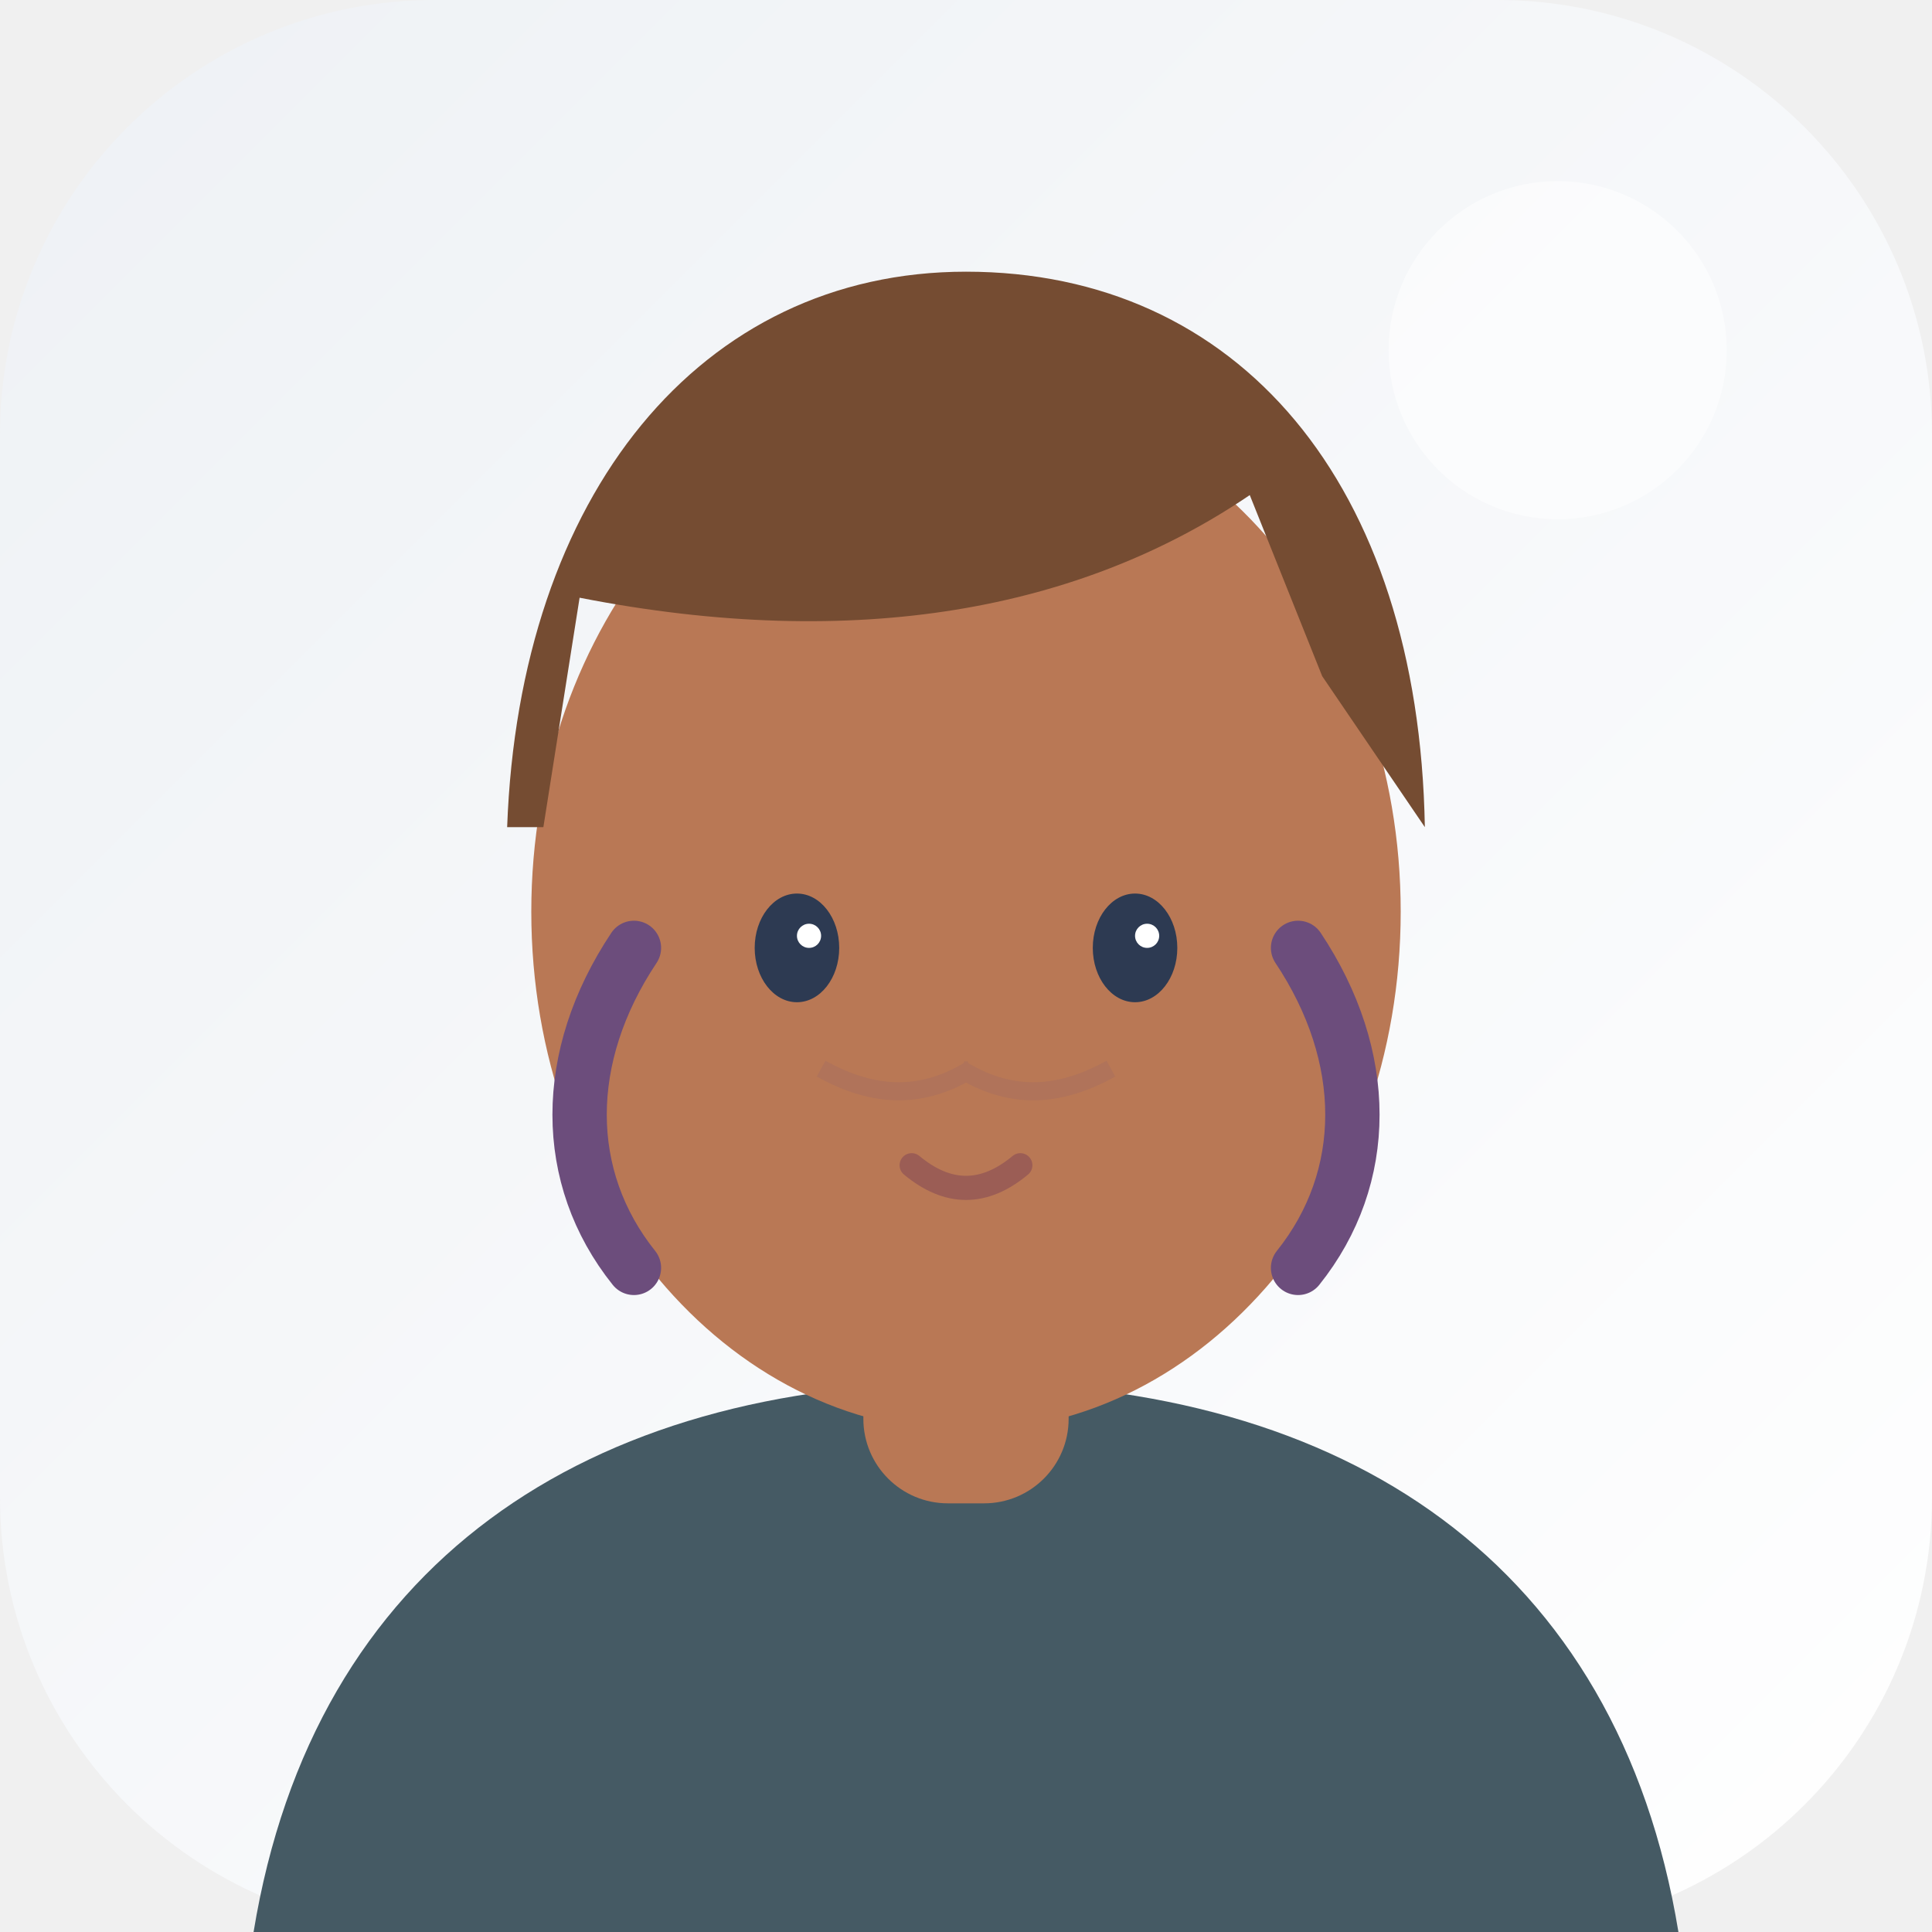
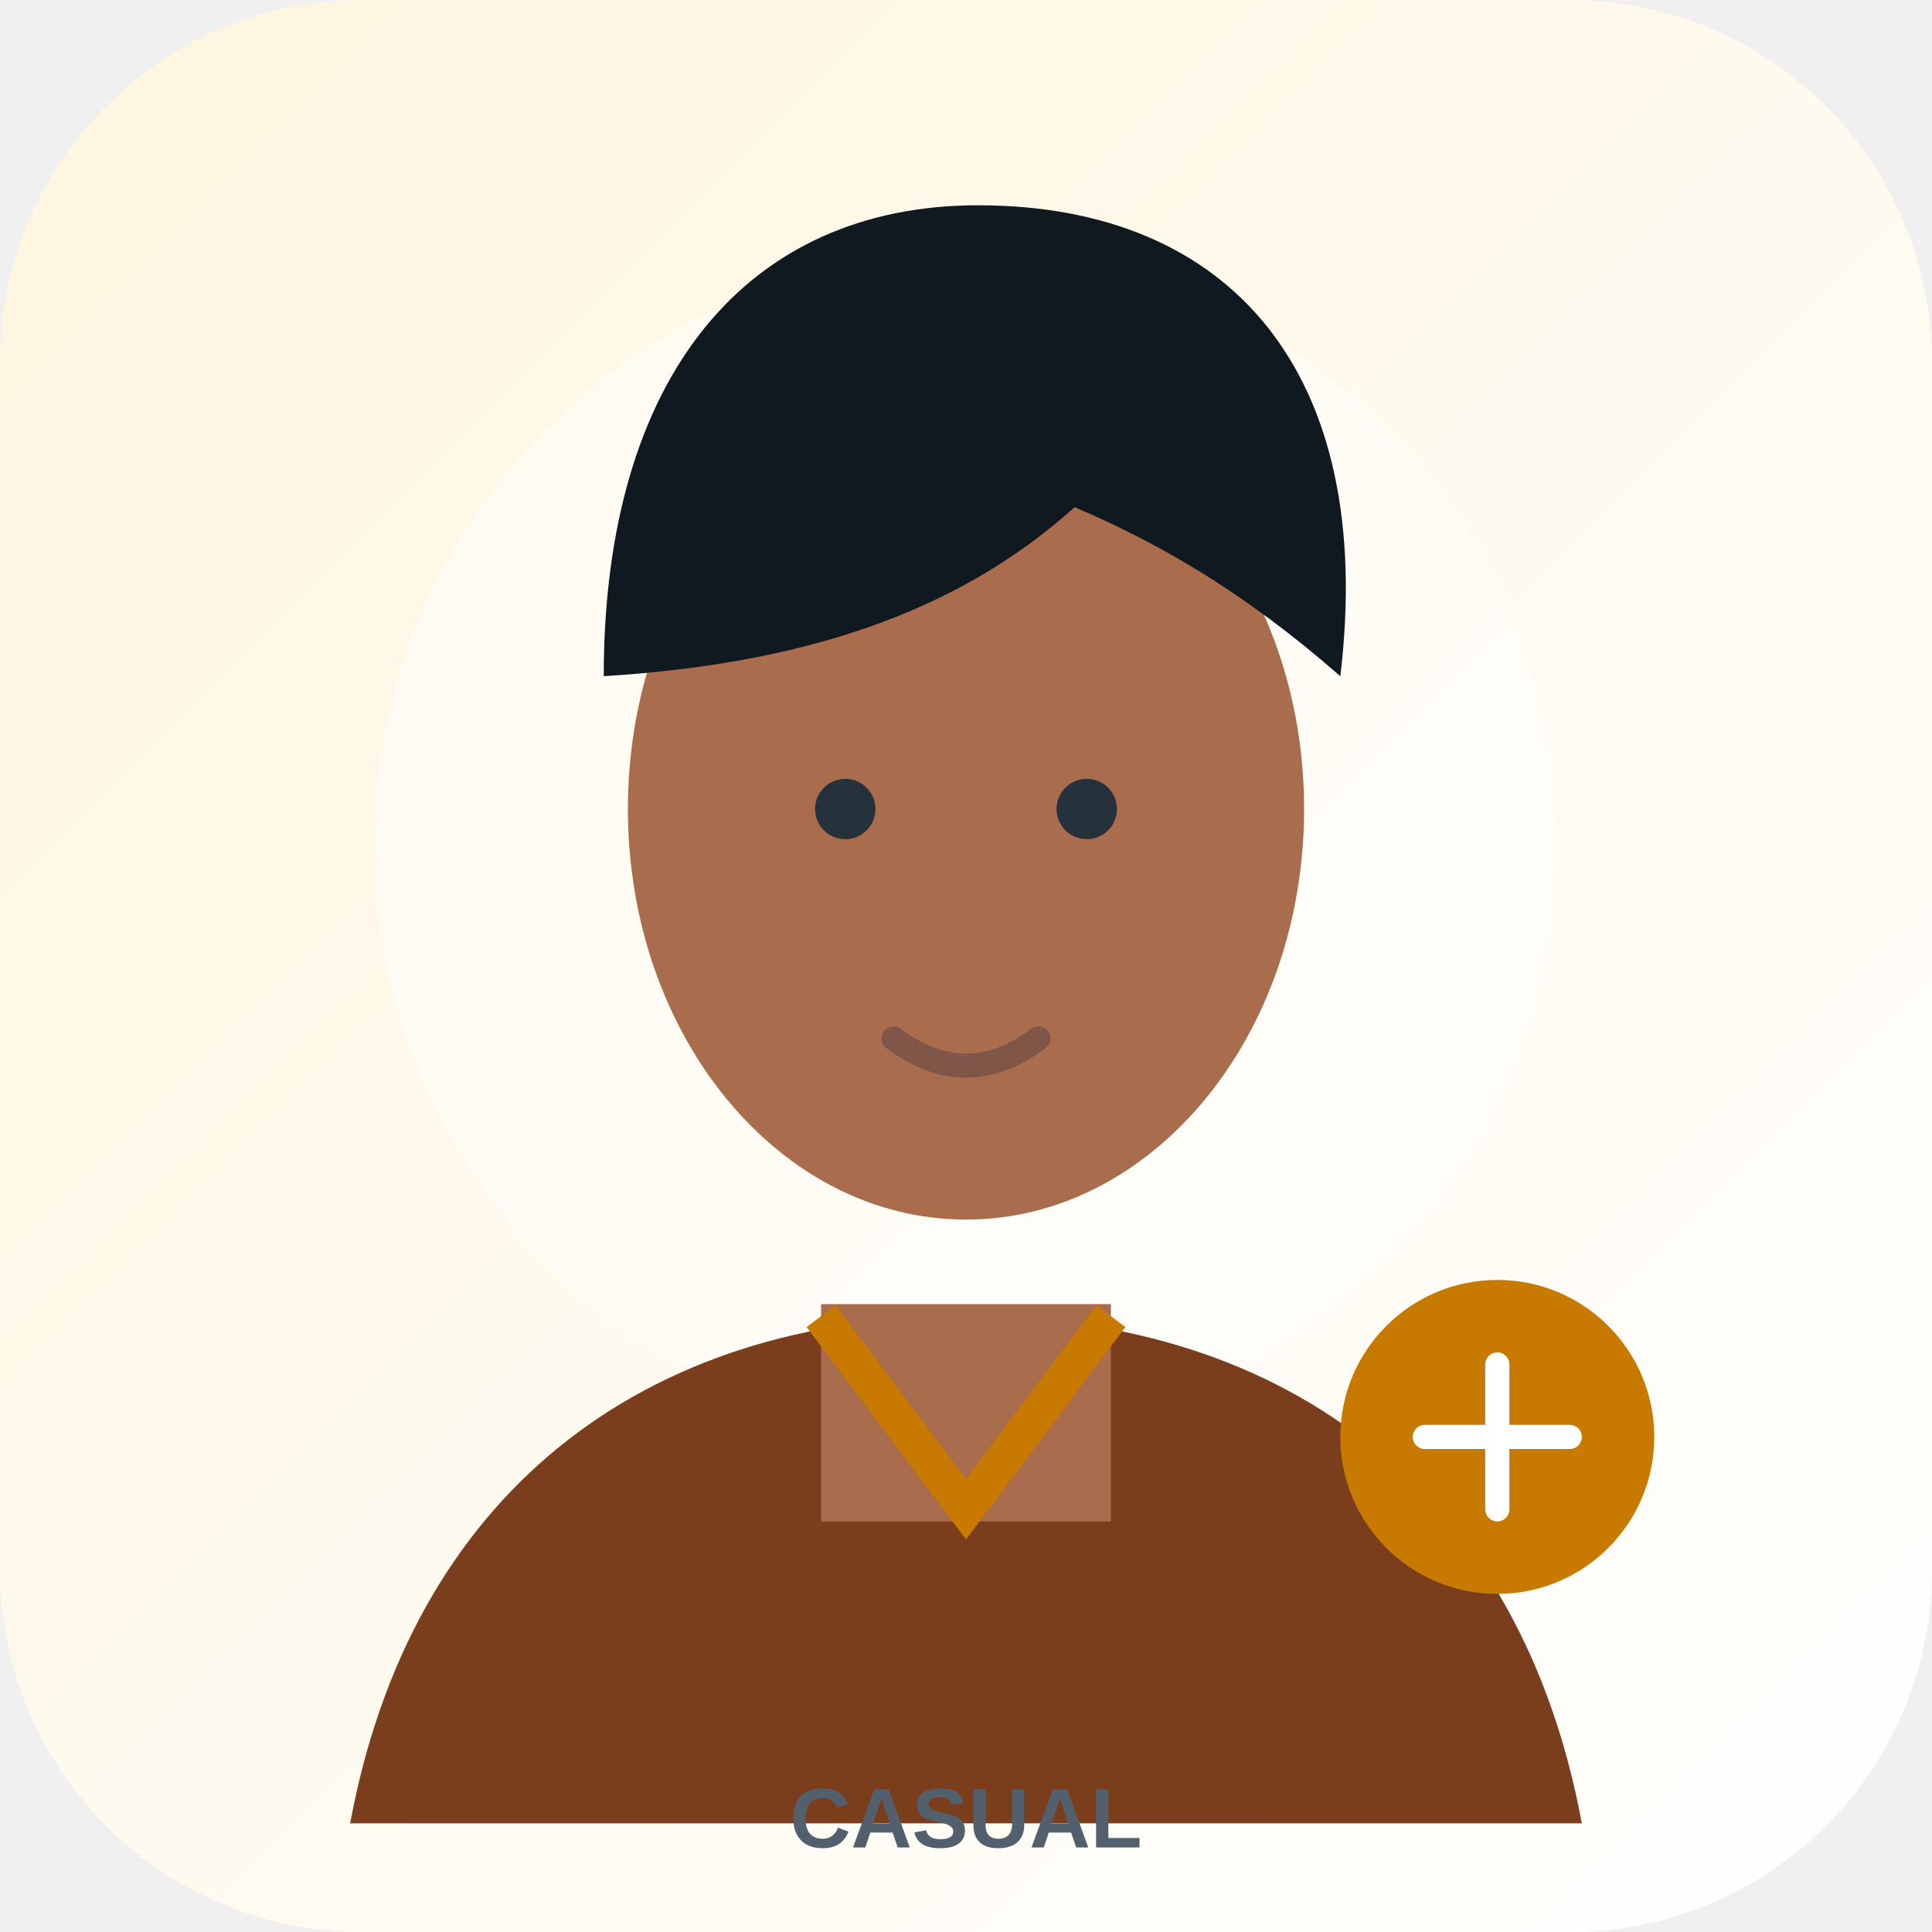
- <svg xmlns="http://www.w3.org/2000/svg" viewBox="0 0 320 320">
+ <svg xmlns="http://www.w3.org/2000/svg" viewBox="0 0 160 160">
  <defs>
    <linearGradient id="bg" x1="0" y1="0" x2="1" y2="1">
-       <stop stop-color="#EEF1F5" />
-       <stop offset="1" stop-color="#FFFFFF" />
+       <stop stop-color="#fff5df" />
+       <stop offset="1" stop-color="#fff" />
    </linearGradient>
  </defs>
-   <rect width="320" height="320" rx="72" fill="url(#bg)" />
-   <circle cx="258" cy="58" r="28" fill="#FFFFFF" opacity=".55" />
-   <path d="M42 320c10-61 55-91 118-91s108 30 118 91z" fill="#455A64" />
-   <rect x="143" y="211" width="34" height="38" rx="14" fill="#B97855" />
-   <ellipse cx="160" cy="151" rx="72" ry="86" fill="#B97855" />
-   <path d="M84 137c2-55 32-92 76-92 45 0 75 35 76 92l-17-25-12-30c-28 19-65 26-111 17l-6 38z" fill="#754C32" />
-   <ellipse cx="132" cy="157" rx="7" ry="9" fill="#2D3A52" />
-   <ellipse cx="188" cy="157" rx="7" ry="9" fill="#2D3A52" />
-   <circle cx="134" cy="155" r="2" fill="#fff" />
-   <circle cx="190" cy="155" r="2" fill="#fff" />
-   <path d="M151 193c6 5 12 5 18 0" fill="none" stroke="#9B5D55" stroke-width="4" stroke-linecap="round" />
-   <path d="M136 177c9 5 17 5 25 0M184 177c-9 5-17 5-25 0" fill="none" stroke="#A56D5F" stroke-width="3" opacity=".45" />
-   <path d="M105 157c-12 18-12 38 0 53M215 157c12 18 12 38 0 53" fill="none" stroke="#6C4D7C" stroke-width="9" stroke-linecap="round" />
+   <rect width="160" height="160" rx="30" fill="url(#bg)" />
+   <circle cx="80" cy="70" r="49" fill="#fff" opacity=".42" />
+   <path d="M29 151c5-27 24-42 51-42s46 15 51 42" fill="#7a3e1d" />
+   <path d="M68 108h24v18H68z" fill="#a96d4d" />
+   <ellipse cx="80" cy="67" rx="28" ry="34" fill="#a96d4d" />
+   <path d="M50 56c0-25 12-39 31-39 21 0 33 14 30 39-8-7-15-11-22-14-10 9-23 13-39 14z" fill="#101820" />
+   <circle cx="70" cy="67" r="2.5" fill="#26323b" />
+   <circle cx="90" cy="67" r="2.5" fill="#26323b" />
+   <path d="M74 86c4 3 8 3 12 0" fill="none" stroke="#805649" stroke-width="2" stroke-linecap="round" />
+   <path d="M68 109l12 16 12-16" fill="none" stroke="#c87900" stroke-width="3" />
+   <circle cx="124" cy="119" r="13" fill="#c87900" />
+   <path d="M118 119h12M124 113v12" stroke="#fff" stroke-width="2" stroke-linecap="round" />
+   <text x="80" y="153" text-anchor="middle" font-family="Arial,sans-serif" font-size="7" font-weight="700" fill="#52606d">CASUAL</text>
</svg>
